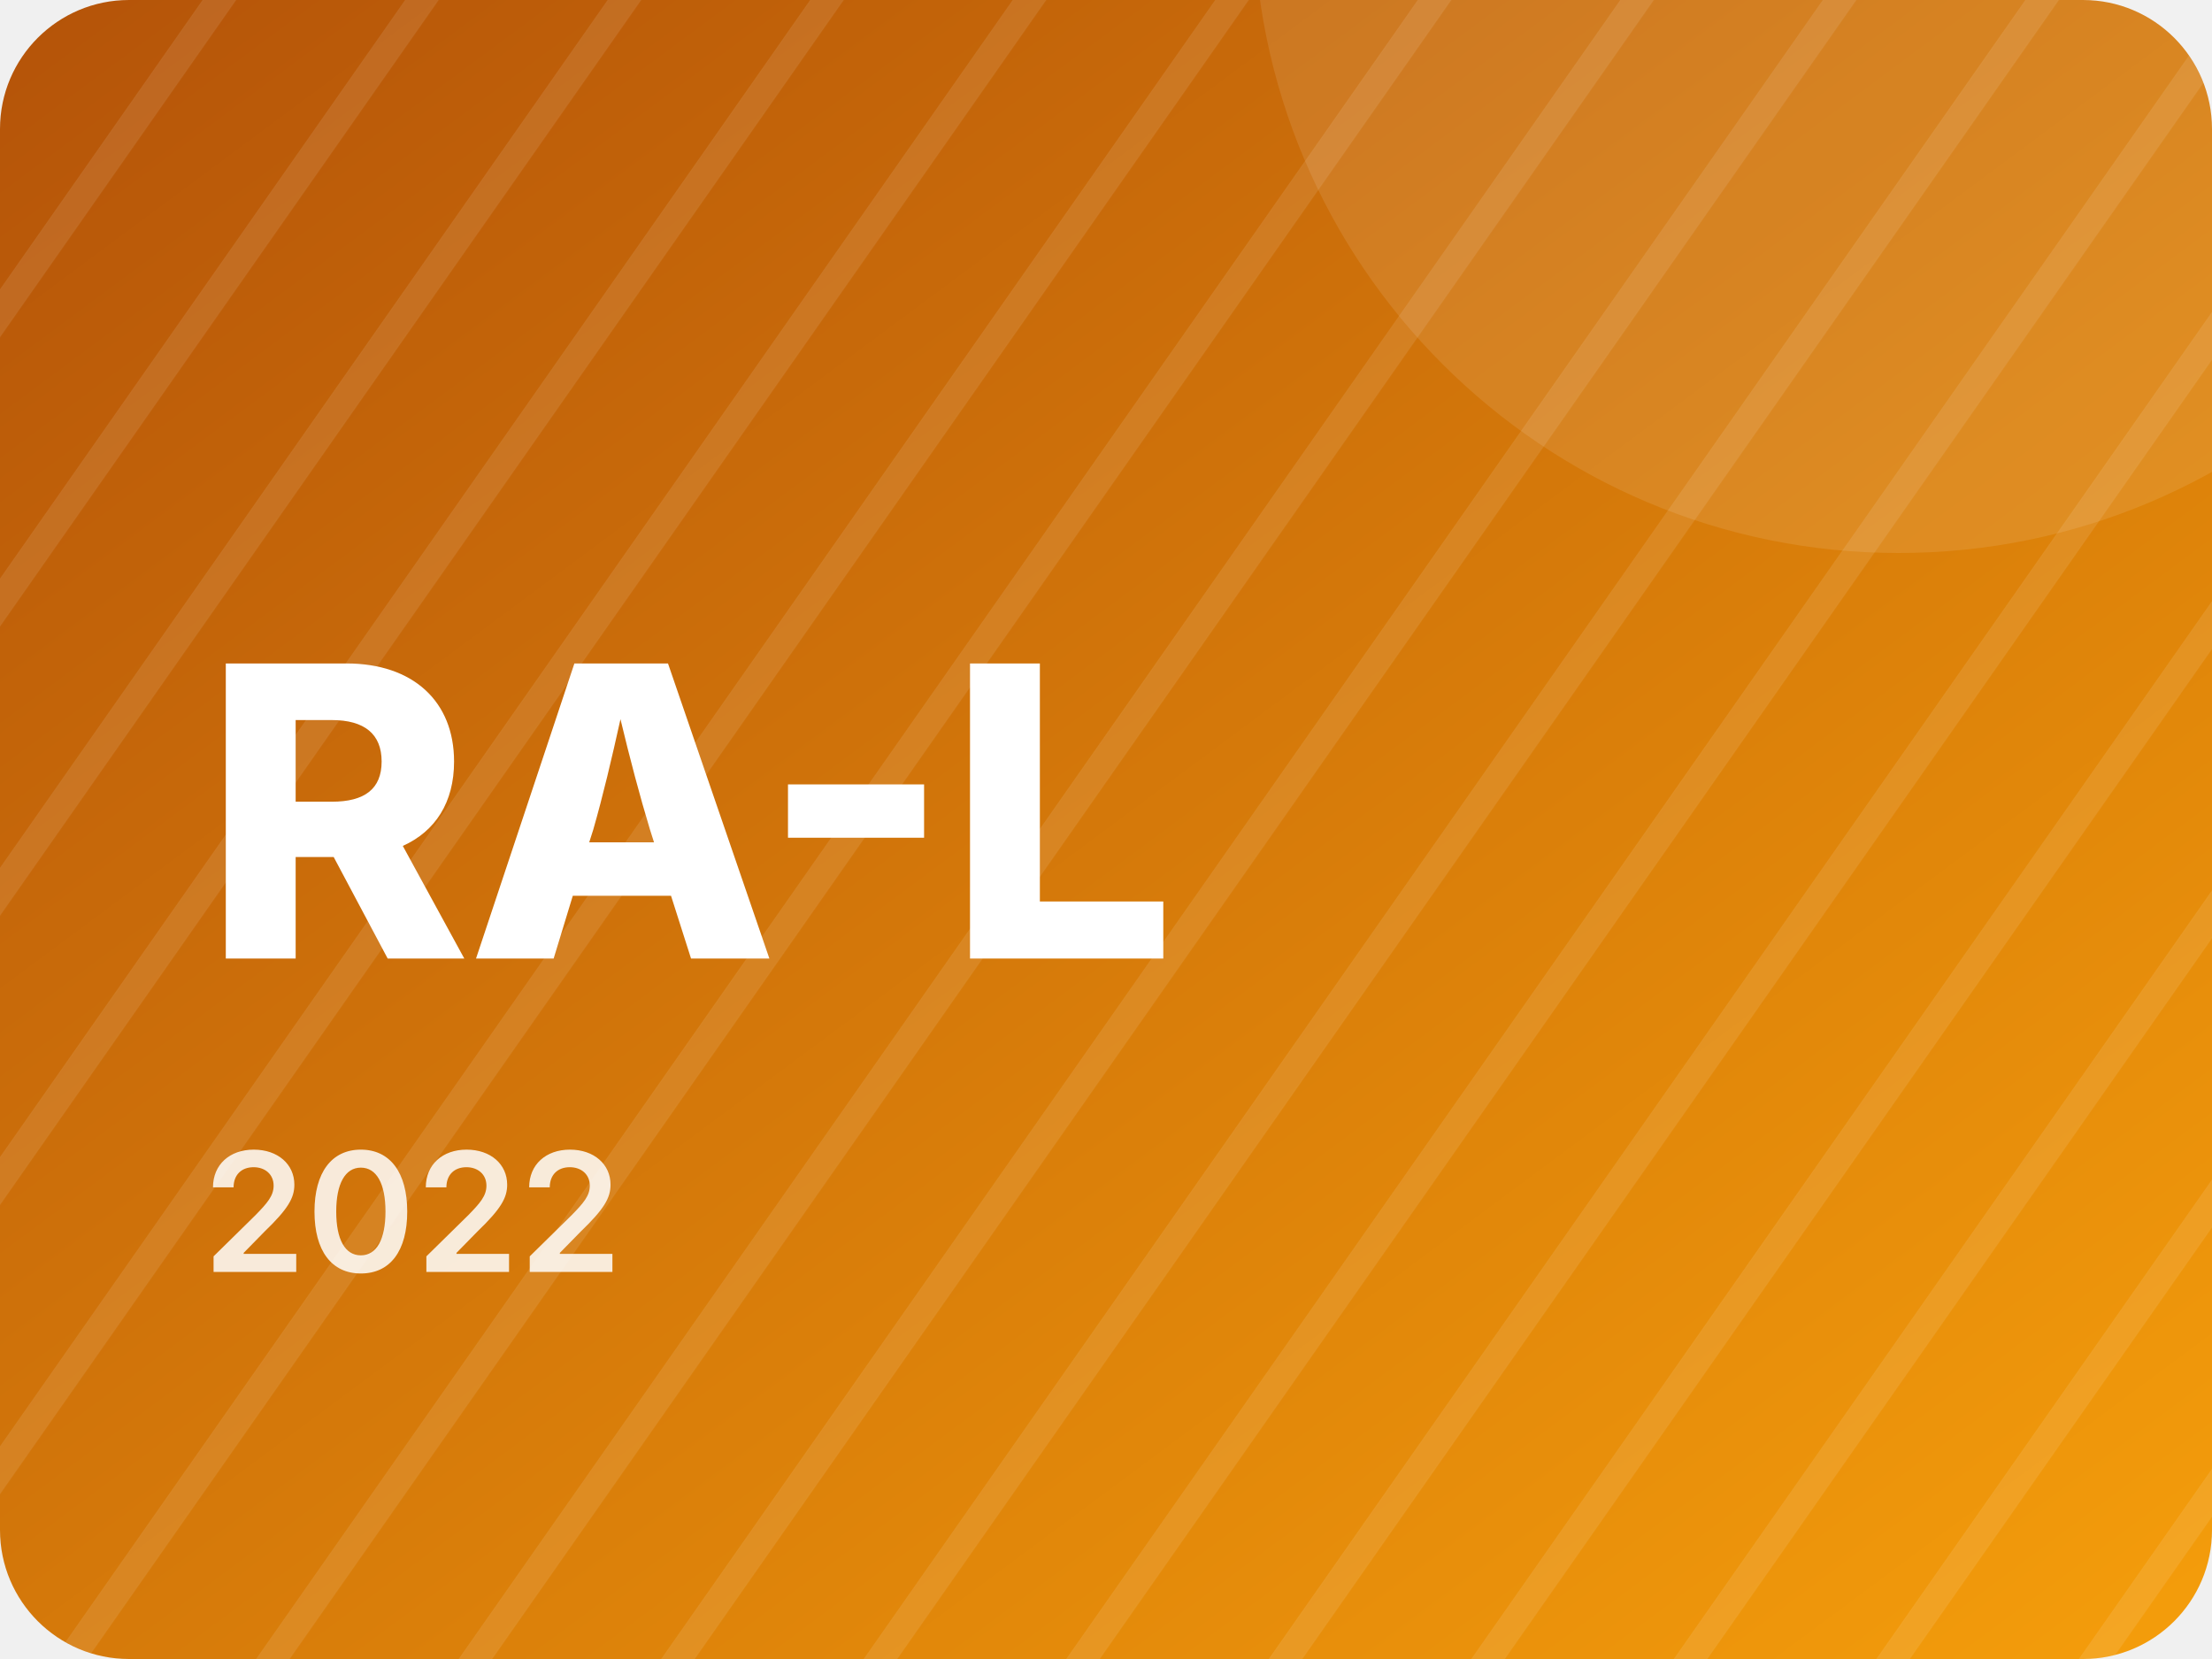
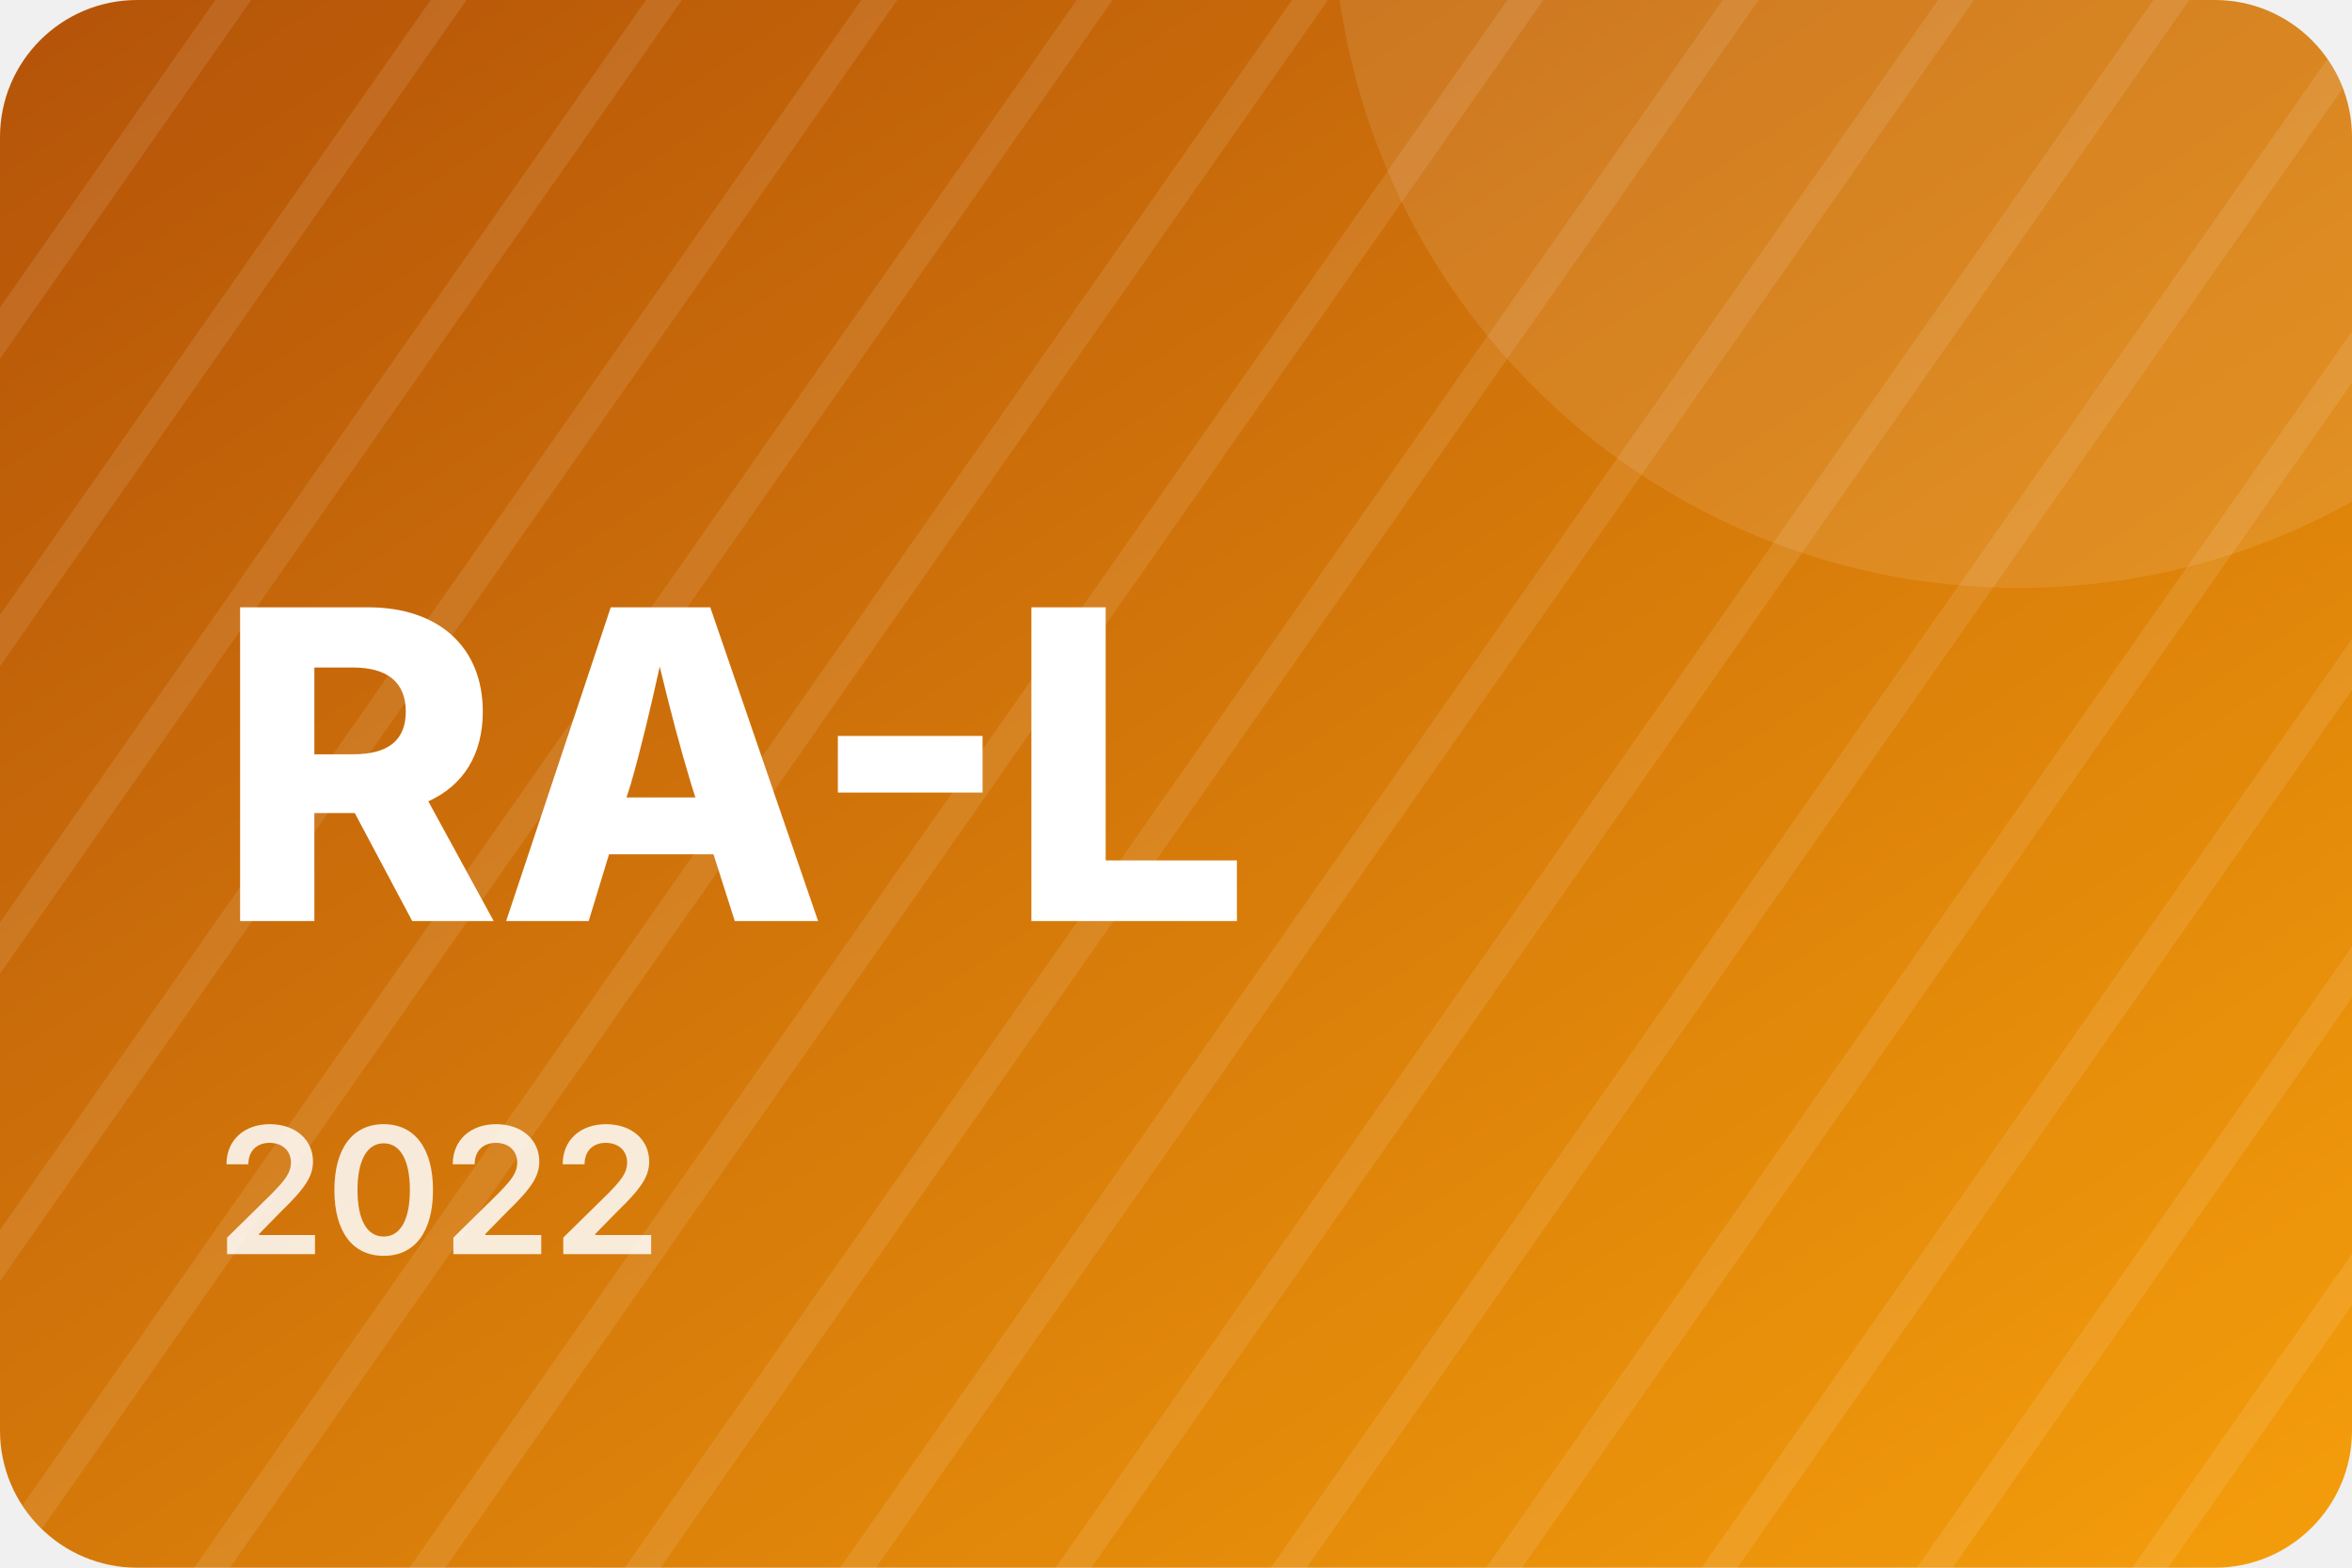
- <svg xmlns="http://www.w3.org/2000/svg" viewBox="0 0 240 180" width="240" height="180" role="img" aria-label="RA-L 2022">
+ <svg xmlns="http://www.w3.org/2000/svg" viewBox="0 0 240 160" width="240" height="160" role="img" aria-label="RA-L 2022">
  <defs>
    <linearGradient id="g-ral" x1="0" y1="0" x2="1" y2="1">
      <stop offset="0" stop-color="#b45309" />
      <stop offset="1" stop-color="#f59e0b" />
    </linearGradient>
    <pattern id="p-ral" width="18" height="18" patternUnits="userSpaceOnUse" patternTransform="rotate(35)">
      <rect width="18" height="18" fill="none" />
      <line x1="0" y1="0" x2="0" y2="18" stroke="#ffffff" stroke-opacity="0.10" stroke-width="6" />
    </pattern>
  </defs>
-   <rect width="240" height="180" rx="14" fill="url(#g-ral)" />
-   <rect width="240" height="180" rx="14" fill="url(#p-ral)" />
+   <rect width="240" height="160" rx="14" fill="url(#g-ral)" />
+   <rect width="240" height="160" rx="14" fill="url(#p-ral)" />
  <circle cx="206" cy="-10" r="70" fill="#ffffff" fill-opacity="0.10" />
-   <text x="22" y="104" font-family="Inter, 'Segoe UI', Helvetica, Arial, sans-serif" font-weight="800" font-size="44" fill="#ffffff" letter-spacing="-0.5">RA-L</text>
-   <text x="22" y="138" font-family="Inter, 'Segoe UI', Helvetica, Arial, sans-serif" font-weight="600" font-size="18" fill="#ffffff" fill-opacity="0.85">2022</text>
+   <text x="22" y="94" font-family="Inter, 'Segoe UI', Helvetica, Arial, sans-serif" font-weight="800" font-size="44" fill="#ffffff" letter-spacing="-0.5">RA-L</text>
+   <text x="22" y="128" font-family="Inter, 'Segoe UI', Helvetica, Arial, sans-serif" font-weight="600" font-size="18" fill="#ffffff" fill-opacity="0.85">2022</text>
</svg>
